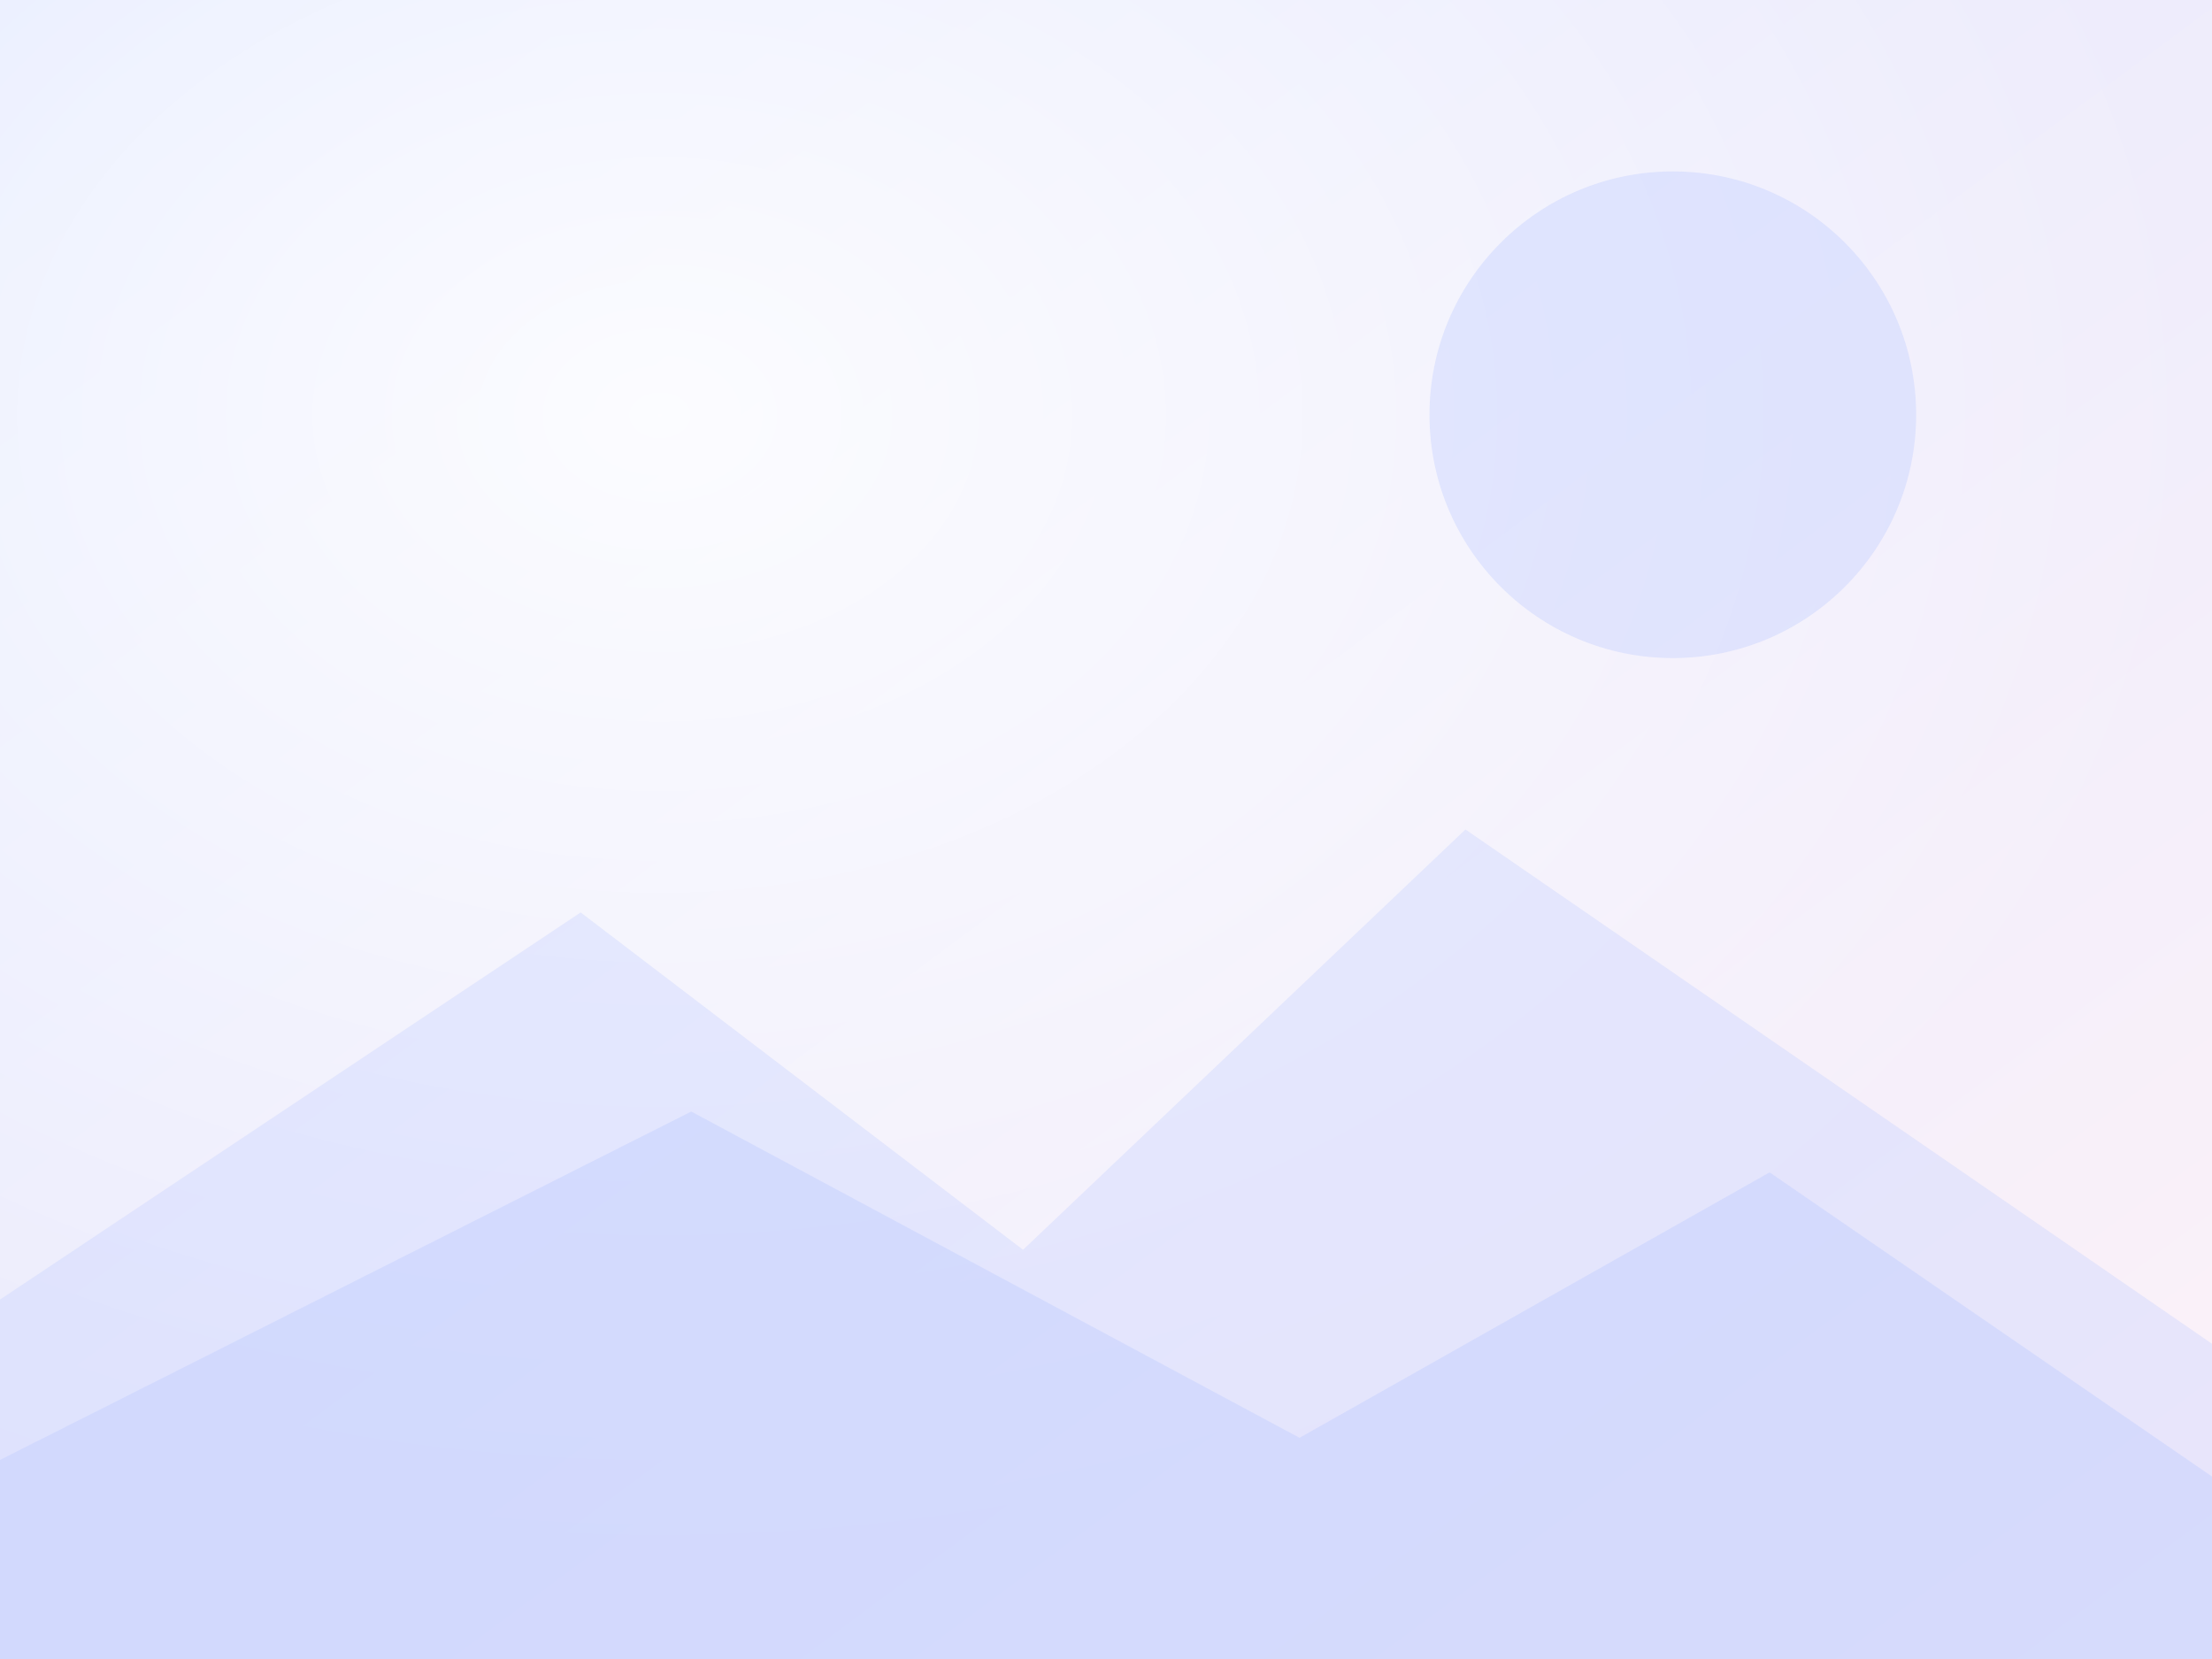
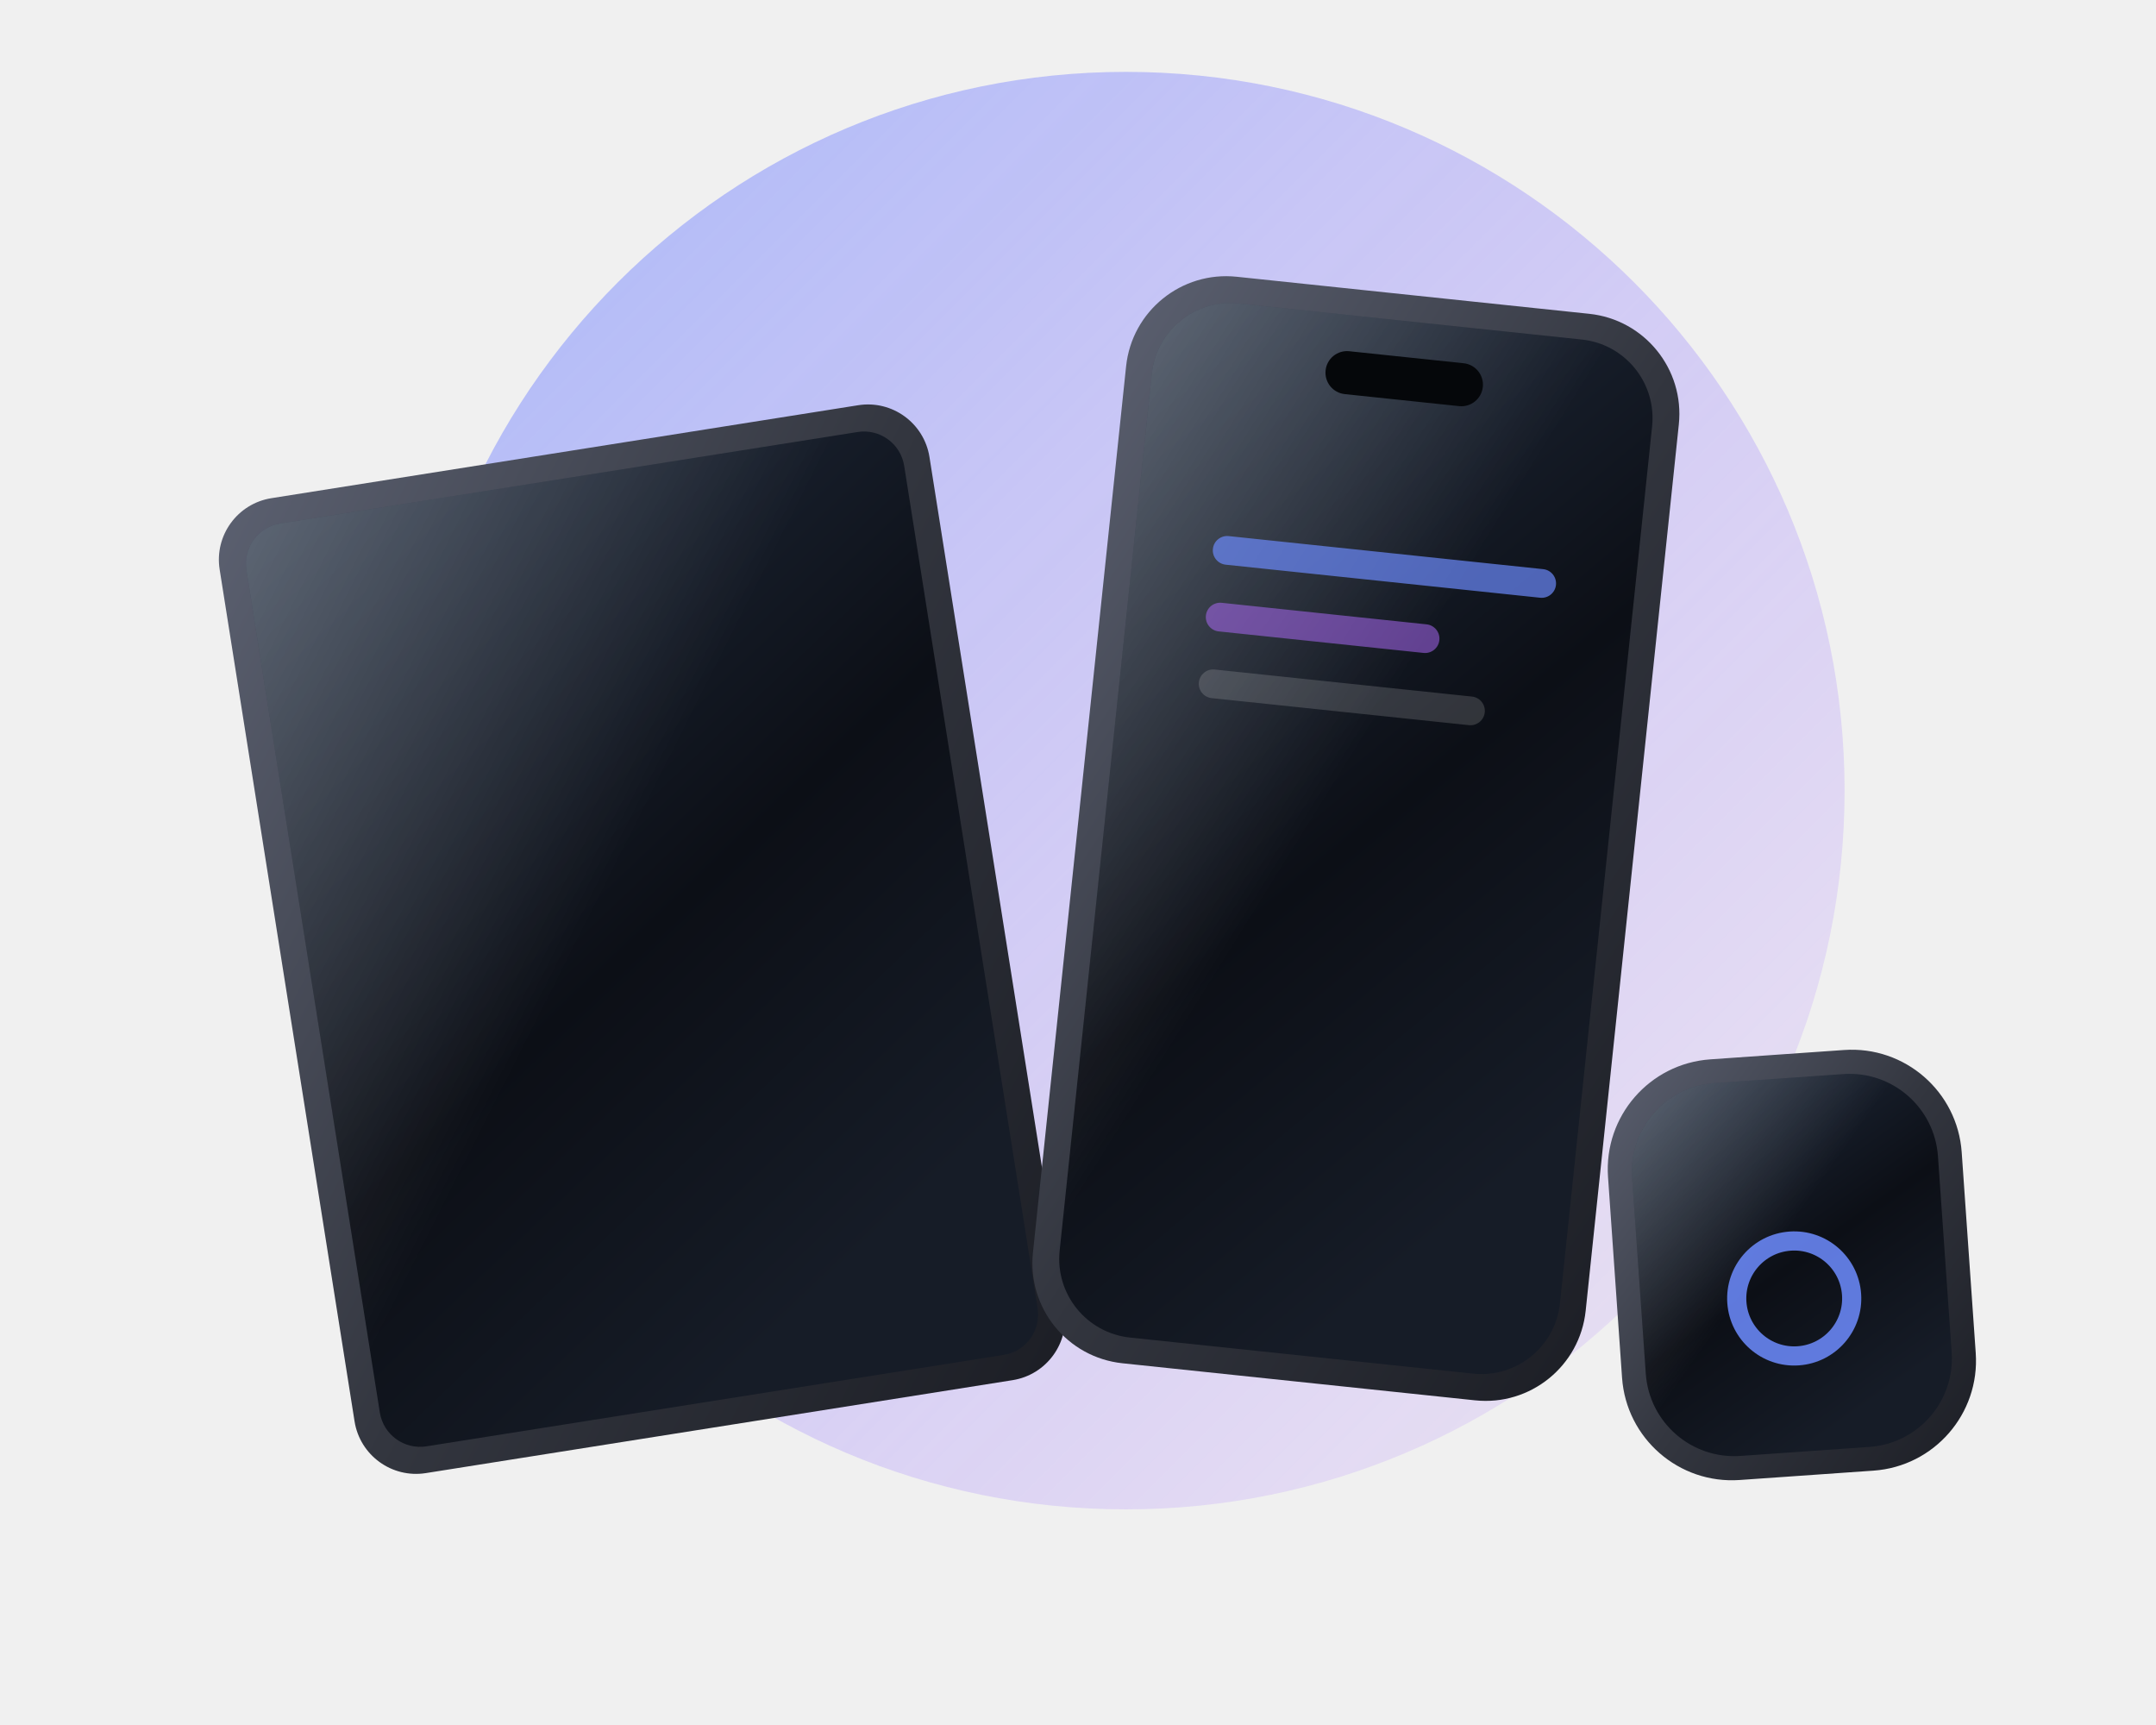
- <svg xmlns="http://www.w3.org/2000/svg" viewBox="0 0 800 600" width="800" height="600" role="img" aria-label="Visuel de remplacement">
+ <svg xmlns="http://www.w3.org/2000/svg" viewBox="0 0 900 720" width="900" height="720" role="img" aria-label="Composition d'appareils">
  <defs>
-     <linearGradient id="g" x1="0" y1="0" x2="1" y2="1">
-       <stop offset="0%" stop-color="#e0e7ff" />
-       <stop offset="100%" stop-color="#fdf2f8" />
+     <linearGradient id="halo" x1="0" y1="0" x2="1" y2="1">
+       <stop offset="0%" stop-color="#6d8cff" stop-opacity=".55" />
+       <stop offset="100%" stop-color="#b06cff" stop-opacity=".08" />
    </linearGradient>
-     <radialGradient id="r" cx="30%" cy="25%" r="70%">
-       <stop offset="0%" stop-color="#ffffff" stop-opacity=".85" />
-       <stop offset="100%" stop-color="#ffffff" stop-opacity="0" />
-     </radialGradient>
+     <linearGradient id="metal" x1="0" y1="0" x2="1" y2="1">
+       <stop offset="0%" stop-color="#5b6070" />
+       <stop offset="50%" stop-color="#33363f" />
+       <stop offset="100%" stop-color="#1c1e25" />
+     </linearGradient>
+     <linearGradient id="verre" x1="0" y1="0" x2="0.5" y2="1">
+       <stop offset="0%" stop-color="#243043" />
+       <stop offset="60%" stop-color="#0c0f16" />
+       <stop offset="100%" stop-color="#161c27" />
+     </linearGradient>
+     <linearGradient id="brillance" x1="0" y1="0" x2="1" y2="1">
+       <stop offset="0%" stop-color="#ffffff" stop-opacity=".26" />
+       <stop offset="45%" stop-color="#ffffff" stop-opacity="0" />
+     </linearGradient>
  </defs>
-   <rect width="800" height="600" fill="url(#g)" />
-   <rect width="800" height="600" fill="url(#r)" />
-   <circle cx="605" cy="150" r="88" fill="#c7d2fe" opacity=".45" />
-   <path d="M0 470 L210 330 L370 452 L530 300 L800 486 L800 600 L0 600 Z" fill="#c7d2fe" opacity=".38" />
-   <path d="M0 528 L250 402 L470 520 L640 424 L800 534 L800 600 L0 600 Z" fill="#c7d2fe" opacity=".55" />
+   <circle cx="470" cy="330" r="300" fill="url(#halo)" />
+   <g transform="translate(268 392) rotate(-9)">
+     <rect x="-150" y="-206" width="300" height="412" rx="26" fill="url(#metal)" />
+     <rect x="-139" y="-195" width="278" height="390" rx="17" fill="url(#verre)" />
+     <rect x="-139" y="-195" width="278" height="390" rx="17" fill="url(#brillance)" />
+   </g>
+   <g transform="translate(566 350) rotate(6)">
+     <rect x="-116" y="-228" width="232" height="456" rx="42" fill="url(#metal)" />
+     <rect x="-105" y="-217" width="210" height="434" rx="33" fill="url(#verre)" />
+     <rect x="-105" y="-217" width="210" height="434" rx="33" fill="url(#brillance)" />
+     <rect x="-33" y="-202" width="66" height="18" rx="9" fill="#05070a" />
+     <g opacity=".85">
+       <rect x="-72" y="-120" width="144" height="12" rx="6" fill="#6d8cff" opacity=".8" />
+       <rect x="-72" y="-92" width="98" height="12" rx="6" fill="#b06cff" opacity=".6" />
+       <rect x="-72" y="-64" width="120" height="12" rx="6" fill="#ffffff" opacity=".18" />
+     </g>
+   </g>
+   <g transform="translate(748 528) rotate(-4)">
+     <rect x="-74" y="-88" width="148" height="176" rx="46" fill="url(#metal)" />
+     <rect x="-64" y="-78" width="128" height="156" rx="37" fill="url(#verre)" />
+     <rect x="-64" y="-78" width="128" height="156" rx="37" fill="url(#brillance)" />
+     <circle cx="0" cy="14" r="24" fill="none" stroke="#6d8cff" stroke-width="8" opacity=".85" />
+   </g>
</svg>
